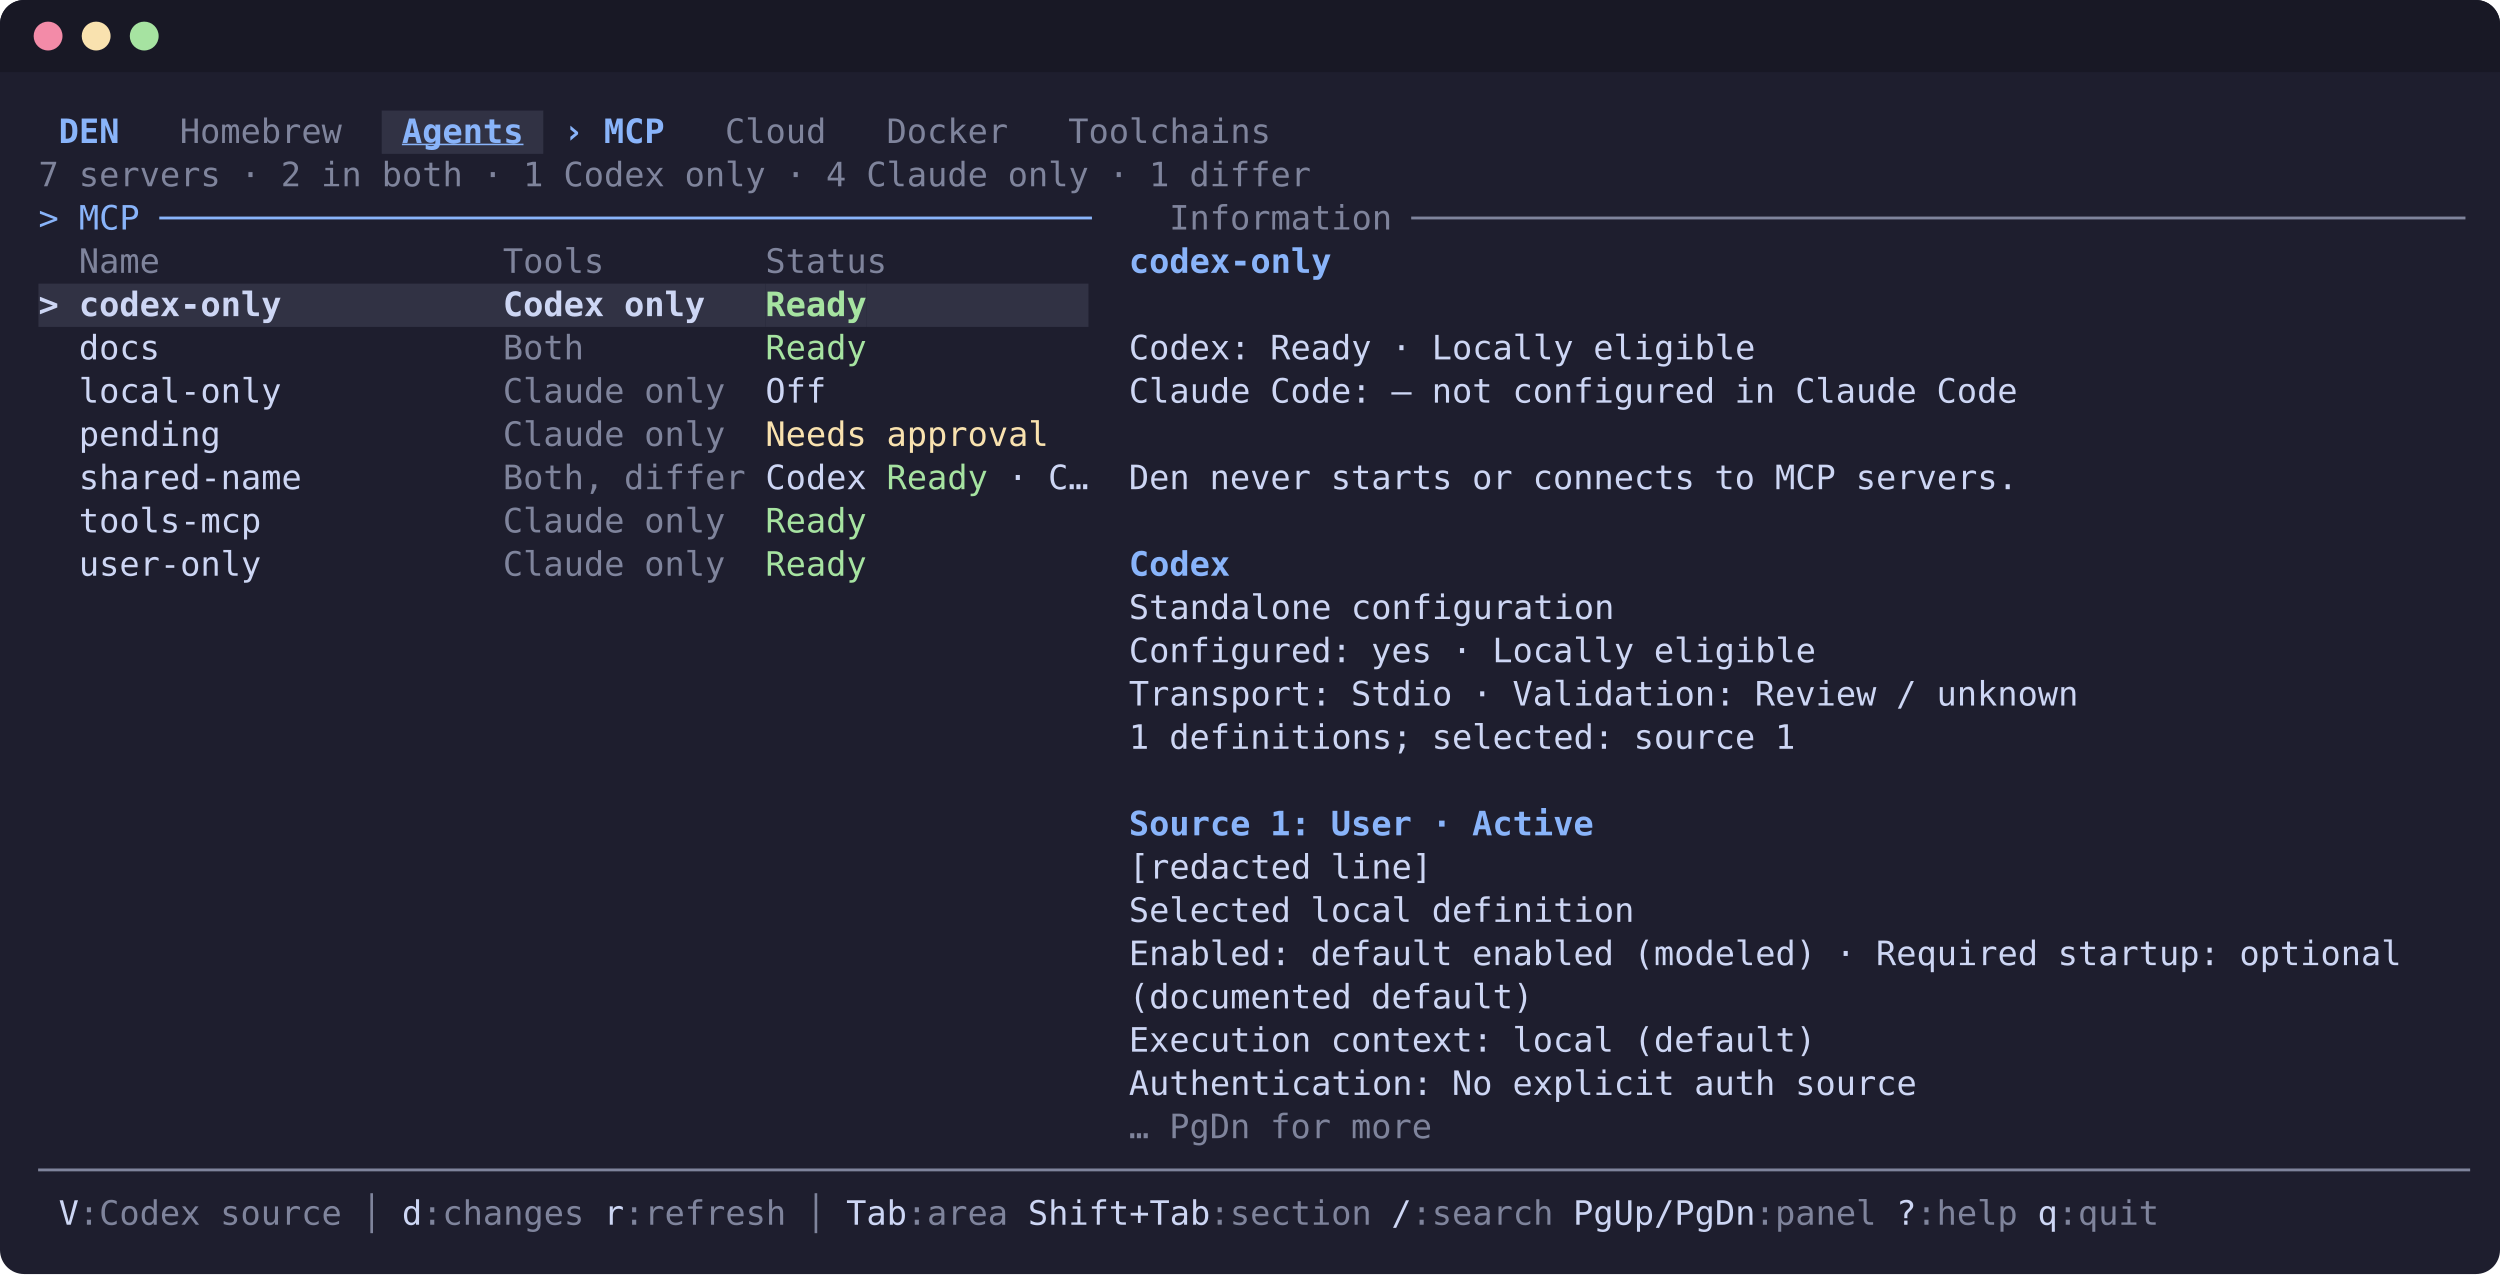
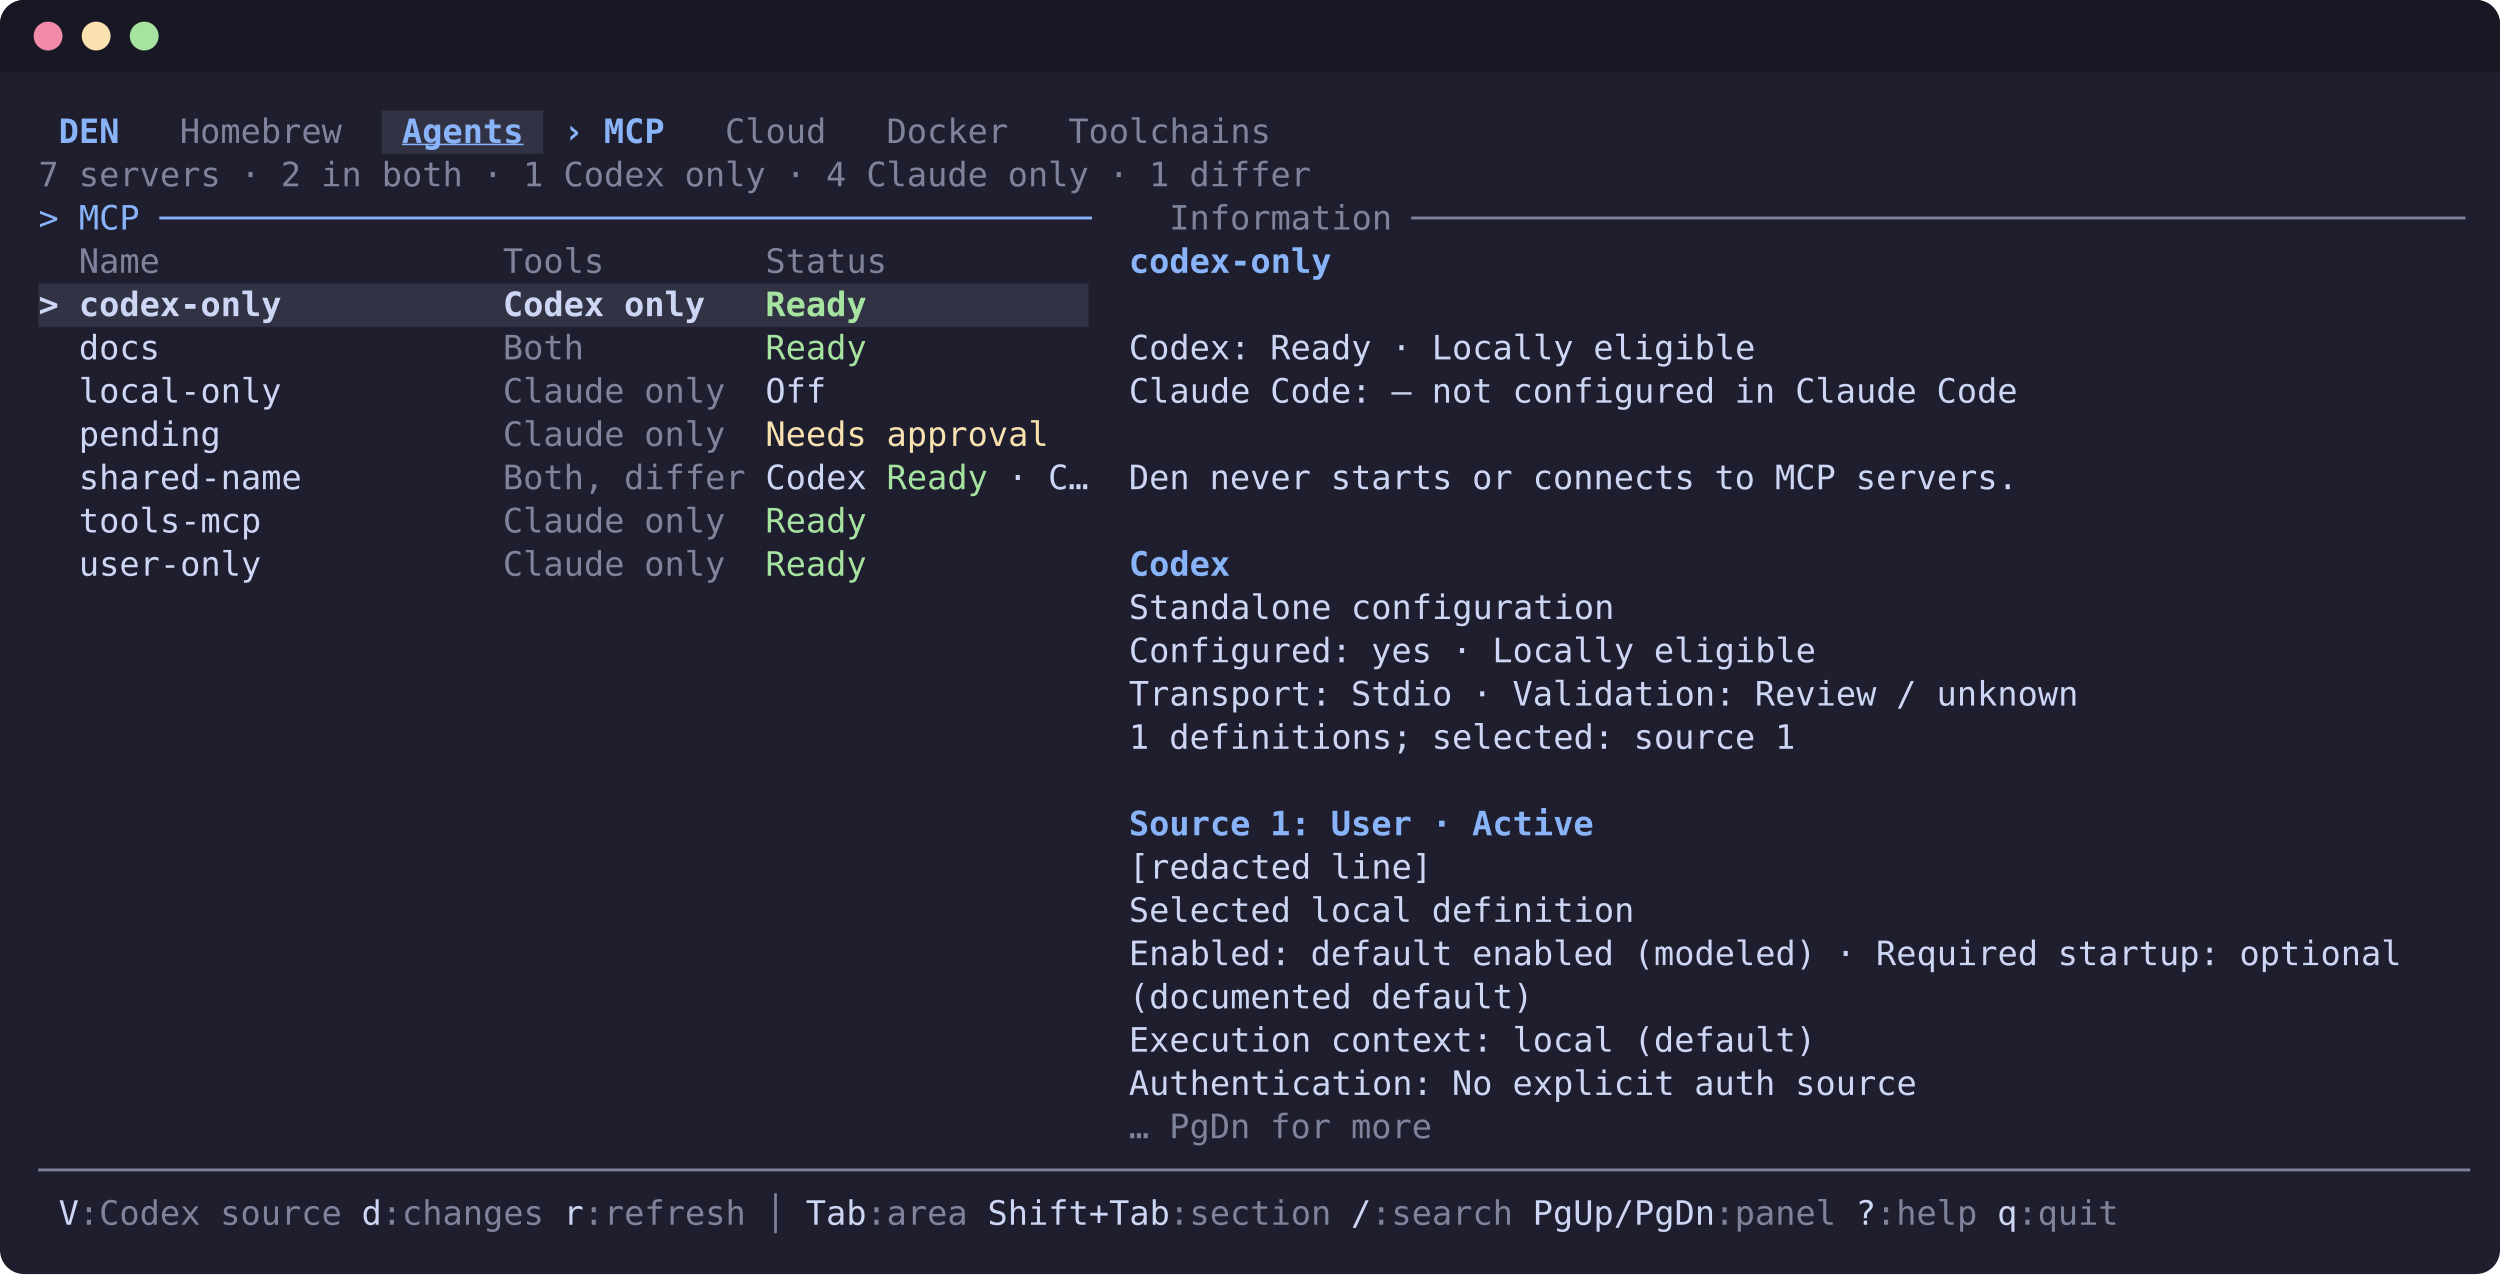
<svg xmlns="http://www.w3.org/2000/svg" width="1040" height="530" viewBox="0 0 1040 530">
  <rect width="100%" height="100%" rx="10" fill="#1e1e2e" />
  <path d="M0 10a10 10 0 0 1 10-10h1020a10 10 0 0 1 10 10v20h-1040z" fill="#181825" />
  <circle cx="20" cy="15" r="6" fill="#f38ba8" />
  <circle cx="40" cy="15" r="6" fill="#f9e2af" />
  <circle cx="60" cy="15" r="6" fill="#a6e3a1" />
  <g font-family="ui-monospace, SFMono-Regular, Menlo, Consolas, monospace" font-size="14" xml:space="preserve">
    <text x="24.4" y="59.5" fill="#89b4fa" textLength="25.2" lengthAdjust="spacingAndGlyphs" font-weight="bold">DEN</text>
    <text x="74.8" y="59.5" fill="#7f849c" textLength="67.2" lengthAdjust="spacingAndGlyphs">Homebrew</text>
    <rect x="158.8" y="46" width="67.2" height="18" fill="#313244" />
    <text x="167.2" y="59.5" fill="#89b4fa" textLength="50.4" lengthAdjust="spacingAndGlyphs" font-weight="bold" text-decoration="underline">Agents</text>
    <text x="234.4" y="59.5" fill="#89b4fa" textLength="8.4" lengthAdjust="spacingAndGlyphs" font-weight="bold">›</text>
    <text x="251.2" y="59.5" fill="#89b4fa" textLength="25.2" lengthAdjust="spacingAndGlyphs" font-weight="bold">MCP</text>
    <text x="301.6" y="59.5" fill="#7f849c" textLength="42" lengthAdjust="spacingAndGlyphs">Cloud</text>
    <text x="368.8" y="59.5" fill="#7f849c" textLength="50.4" lengthAdjust="spacingAndGlyphs">Docker</text>
    <text x="444.4" y="59.5" fill="#7f849c" textLength="84" lengthAdjust="spacingAndGlyphs">Toolchains</text>
    <text x="16" y="77.5" fill="#7f849c" textLength="8.4" lengthAdjust="spacingAndGlyphs">7</text>
    <text x="32.8" y="77.5" fill="#7f849c" textLength="58.8" lengthAdjust="spacingAndGlyphs">servers</text>
    <text x="100" y="77.5" fill="#7f849c" textLength="8.4" lengthAdjust="spacingAndGlyphs">·</text>
    <text x="116.8" y="77.5" fill="#7f849c" textLength="8.4" lengthAdjust="spacingAndGlyphs">2</text>
    <text x="133.6" y="77.5" fill="#7f849c" textLength="16.8" lengthAdjust="spacingAndGlyphs">in</text>
    <text x="158.8" y="77.5" fill="#7f849c" textLength="33.6" lengthAdjust="spacingAndGlyphs">both</text>
    <text x="200.8" y="77.5" fill="#7f849c" textLength="8.4" lengthAdjust="spacingAndGlyphs">·</text>
    <text x="217.6" y="77.5" fill="#7f849c" textLength="8.4" lengthAdjust="spacingAndGlyphs">1</text>
    <text x="234.4" y="77.5" fill="#7f849c" textLength="42" lengthAdjust="spacingAndGlyphs">Codex</text>
    <text x="284.8" y="77.5" fill="#7f849c" textLength="33.6" lengthAdjust="spacingAndGlyphs">only</text>
    <text x="326.8" y="77.5" fill="#7f849c" textLength="8.4" lengthAdjust="spacingAndGlyphs">·</text>
    <text x="343.6" y="77.5" fill="#7f849c" textLength="8.4" lengthAdjust="spacingAndGlyphs">4</text>
    <text x="360.4" y="77.5" fill="#7f849c" textLength="50.4" lengthAdjust="spacingAndGlyphs">Claude</text>
    <text x="419.2" y="77.5" fill="#7f849c" textLength="33.6" lengthAdjust="spacingAndGlyphs">only</text>
    <text x="461.2" y="77.5" fill="#7f849c" textLength="8.4" lengthAdjust="spacingAndGlyphs">·</text>
    <text x="478" y="77.5" fill="#7f849c" textLength="8.4" lengthAdjust="spacingAndGlyphs">1</text>
    <text x="494.8" y="77.5" fill="#7f849c" textLength="50.4" lengthAdjust="spacingAndGlyphs">differ</text>
    <text x="16" y="95.5" fill="#89b4fa" textLength="8.4" lengthAdjust="spacingAndGlyphs">&gt;</text>
    <text x="32.8" y="95.5" fill="#89b4fa" textLength="25.2" lengthAdjust="spacingAndGlyphs">MCP</text>
    <text x="66.4" y="95.5" fill="#89b4fa" textLength="386.4" lengthAdjust="spacingAndGlyphs">──────────────────────────────────────────────</text>
    <text x="486.4" y="95.5" fill="#7f849c" textLength="92.4" lengthAdjust="spacingAndGlyphs">Information</text>
    <text x="587.2" y="95.5" fill="#7f849c" textLength="436.8" lengthAdjust="spacingAndGlyphs">────────────────────────────────────────────────────</text>
    <text x="32.8" y="113.5" fill="#7f849c" textLength="33.6" lengthAdjust="spacingAndGlyphs">Name</text>
    <text x="209.2" y="113.5" fill="#7f849c" textLength="42" lengthAdjust="spacingAndGlyphs">Tools</text>
    <text x="318.4" y="113.5" fill="#7f849c" textLength="50.4" lengthAdjust="spacingAndGlyphs">Status</text>
    <text x="469.6" y="113.5" fill="#89b4fa" textLength="84" lengthAdjust="spacingAndGlyphs" font-weight="bold">codex-only</text>
    <rect x="16" y="118" width="302.4" height="18" fill="#313244" />
    <text x="16" y="131.5" fill="#cdd6f4" textLength="8.4" lengthAdjust="spacingAndGlyphs" font-weight="bold">&gt;</text>
    <text x="32.8" y="131.5" fill="#cdd6f4" textLength="84" lengthAdjust="spacingAndGlyphs" font-weight="bold">codex-only</text>
    <text x="209.2" y="131.5" fill="#cdd6f4" textLength="42" lengthAdjust="spacingAndGlyphs" font-weight="bold">Codex</text>
    <text x="259.6" y="131.5" fill="#cdd6f4" textLength="33.6" lengthAdjust="spacingAndGlyphs" font-weight="bold">only</text>
    <rect x="318.4" y="118" width="42" height="18" fill="#313244" />
    <text x="318.4" y="131.5" fill="#a6e3a1" textLength="42" lengthAdjust="spacingAndGlyphs" font-weight="bold">Ready</text>
    <rect x="360.4" y="118" width="92.4" height="18" fill="#313244" />
    <text x="32.8" y="149.5" fill="#cdd6f4" textLength="33.6" lengthAdjust="spacingAndGlyphs">docs</text>
    <text x="209.2" y="149.5" fill="#7f849c" textLength="33.6" lengthAdjust="spacingAndGlyphs">Both</text>
    <text x="318.4" y="149.5" fill="#a6e3a1" textLength="42" lengthAdjust="spacingAndGlyphs">Ready</text>
    <text x="469.6" y="149.5" fill="#cdd6f4" textLength="50.4" lengthAdjust="spacingAndGlyphs">Codex:</text>
    <text x="528.4" y="149.5" fill="#cdd6f4" textLength="42" lengthAdjust="spacingAndGlyphs">Ready</text>
    <text x="578.8" y="149.5" fill="#cdd6f4" textLength="8.4" lengthAdjust="spacingAndGlyphs">·</text>
    <text x="595.6" y="149.5" fill="#cdd6f4" textLength="58.8" lengthAdjust="spacingAndGlyphs">Locally</text>
    <text x="662.8" y="149.5" fill="#cdd6f4" textLength="67.2" lengthAdjust="spacingAndGlyphs">eligible</text>
    <text x="32.8" y="167.5" fill="#cdd6f4" textLength="84" lengthAdjust="spacingAndGlyphs">local-only</text>
    <text x="209.2" y="167.5" fill="#7f849c" textLength="50.4" lengthAdjust="spacingAndGlyphs">Claude</text>
    <text x="268" y="167.5" fill="#7f849c" textLength="33.6" lengthAdjust="spacingAndGlyphs">only</text>
    <text x="318.4" y="167.5" fill="#cdd6f4" textLength="25.2" lengthAdjust="spacingAndGlyphs">Off</text>
    <text x="469.6" y="167.5" fill="#cdd6f4" textLength="50.4" lengthAdjust="spacingAndGlyphs">Claude</text>
    <text x="528.4" y="167.5" fill="#cdd6f4" textLength="42" lengthAdjust="spacingAndGlyphs">Code:</text>
    <text x="578.8" y="167.5" fill="#cdd6f4" textLength="8.4" lengthAdjust="spacingAndGlyphs">—</text>
    <text x="595.6" y="167.5" fill="#cdd6f4" textLength="25.2" lengthAdjust="spacingAndGlyphs">not</text>
    <text x="629.2" y="167.5" fill="#cdd6f4" textLength="84" lengthAdjust="spacingAndGlyphs">configured</text>
    <text x="721.6" y="167.5" fill="#cdd6f4" textLength="16.8" lengthAdjust="spacingAndGlyphs">in</text>
    <text x="746.8" y="167.5" fill="#cdd6f4" textLength="50.4" lengthAdjust="spacingAndGlyphs">Claude</text>
    <text x="805.6" y="167.5" fill="#cdd6f4" textLength="33.6" lengthAdjust="spacingAndGlyphs">Code</text>
    <text x="32.8" y="185.5" fill="#cdd6f4" textLength="58.8" lengthAdjust="spacingAndGlyphs">pending</text>
    <text x="209.2" y="185.5" fill="#7f849c" textLength="50.4" lengthAdjust="spacingAndGlyphs">Claude</text>
    <text x="268" y="185.5" fill="#7f849c" textLength="33.6" lengthAdjust="spacingAndGlyphs">only</text>
    <text x="318.4" y="185.5" fill="#f9e2af" textLength="42" lengthAdjust="spacingAndGlyphs">Needs</text>
    <text x="368.8" y="185.5" fill="#f9e2af" textLength="67.2" lengthAdjust="spacingAndGlyphs">approval</text>
    <text x="32.8" y="203.5" fill="#cdd6f4" textLength="92.4" lengthAdjust="spacingAndGlyphs">shared-name</text>
    <text x="209.2" y="203.5" fill="#7f849c" textLength="42" lengthAdjust="spacingAndGlyphs">Both,</text>
    <text x="259.6" y="203.5" fill="#7f849c" textLength="50.4" lengthAdjust="spacingAndGlyphs">differ</text>
    <text x="318.4" y="203.5" fill="#cdd6f4" textLength="42" lengthAdjust="spacingAndGlyphs">Codex</text>
    <text x="368.8" y="203.5" fill="#a6e3a1" textLength="42" lengthAdjust="spacingAndGlyphs">Ready</text>
    <text x="419.2" y="203.5" fill="#cdd6f4" textLength="8.4" lengthAdjust="spacingAndGlyphs">·</text>
    <text x="436" y="203.5" fill="#cdd6f4" textLength="16.8" lengthAdjust="spacingAndGlyphs">C…</text>
    <text x="469.6" y="203.5" fill="#cdd6f4" textLength="25.2" lengthAdjust="spacingAndGlyphs">Den</text>
    <text x="503.2" y="203.5" fill="#cdd6f4" textLength="42" lengthAdjust="spacingAndGlyphs">never</text>
    <text x="553.6" y="203.5" fill="#cdd6f4" textLength="50.4" lengthAdjust="spacingAndGlyphs">starts</text>
    <text x="612.4" y="203.5" fill="#cdd6f4" textLength="16.8" lengthAdjust="spacingAndGlyphs">or</text>
    <text x="637.6" y="203.5" fill="#cdd6f4" textLength="67.2" lengthAdjust="spacingAndGlyphs">connects</text>
    <text x="713.2" y="203.5" fill="#cdd6f4" textLength="16.8" lengthAdjust="spacingAndGlyphs">to</text>
    <text x="738.4" y="203.5" fill="#cdd6f4" textLength="25.2" lengthAdjust="spacingAndGlyphs">MCP</text>
    <text x="772" y="203.5" fill="#cdd6f4" textLength="67.2" lengthAdjust="spacingAndGlyphs">servers.</text>
    <text x="32.8" y="221.5" fill="#cdd6f4" textLength="75.6" lengthAdjust="spacingAndGlyphs">tools-mcp</text>
    <text x="209.2" y="221.5" fill="#7f849c" textLength="50.4" lengthAdjust="spacingAndGlyphs">Claude</text>
    <text x="268" y="221.5" fill="#7f849c" textLength="33.6" lengthAdjust="spacingAndGlyphs">only</text>
    <text x="318.4" y="221.5" fill="#a6e3a1" textLength="42" lengthAdjust="spacingAndGlyphs">Ready</text>
    <text x="32.8" y="239.5" fill="#cdd6f4" textLength="75.6" lengthAdjust="spacingAndGlyphs">user-only</text>
    <text x="209.2" y="239.5" fill="#7f849c" textLength="50.4" lengthAdjust="spacingAndGlyphs">Claude</text>
    <text x="268" y="239.5" fill="#7f849c" textLength="33.6" lengthAdjust="spacingAndGlyphs">only</text>
    <text x="318.4" y="239.5" fill="#a6e3a1" textLength="42" lengthAdjust="spacingAndGlyphs">Ready</text>
    <text x="469.6" y="239.5" fill="#89b4fa" textLength="42" lengthAdjust="spacingAndGlyphs" font-weight="bold">Codex</text>
    <text x="469.6" y="257.5" fill="#cdd6f4" textLength="84" lengthAdjust="spacingAndGlyphs">Standalone</text>
    <text x="562" y="257.5" fill="#cdd6f4" textLength="109.2" lengthAdjust="spacingAndGlyphs">configuration</text>
    <text x="469.6" y="275.5" fill="#cdd6f4" textLength="92.4" lengthAdjust="spacingAndGlyphs">Configured:</text>
    <text x="570.4" y="275.5" fill="#cdd6f4" textLength="25.2" lengthAdjust="spacingAndGlyphs">yes</text>
    <text x="604" y="275.5" fill="#cdd6f4" textLength="8.4" lengthAdjust="spacingAndGlyphs">·</text>
    <text x="620.8" y="275.5" fill="#cdd6f4" textLength="58.8" lengthAdjust="spacingAndGlyphs">Locally</text>
    <text x="688" y="275.5" fill="#cdd6f4" textLength="67.2" lengthAdjust="spacingAndGlyphs">eligible</text>
    <text x="469.6" y="293.5" fill="#cdd6f4" textLength="84" lengthAdjust="spacingAndGlyphs">Transport:</text>
    <text x="562" y="293.5" fill="#cdd6f4" textLength="42" lengthAdjust="spacingAndGlyphs">Stdio</text>
    <text x="612.4" y="293.5" fill="#cdd6f4" textLength="8.4" lengthAdjust="spacingAndGlyphs">·</text>
    <text x="629.2" y="293.5" fill="#cdd6f4" textLength="92.4" lengthAdjust="spacingAndGlyphs">Validation:</text>
    <text x="730" y="293.5" fill="#cdd6f4" textLength="50.4" lengthAdjust="spacingAndGlyphs">Review</text>
    <text x="788.8" y="293.5" fill="#cdd6f4" textLength="8.4" lengthAdjust="spacingAndGlyphs">/</text>
    <text x="805.6" y="293.5" fill="#cdd6f4" textLength="58.8" lengthAdjust="spacingAndGlyphs">unknown</text>
    <text x="469.6" y="311.5" fill="#cdd6f4" textLength="8.4" lengthAdjust="spacingAndGlyphs">1</text>
    <text x="486.4" y="311.5" fill="#cdd6f4" textLength="100.8" lengthAdjust="spacingAndGlyphs">definitions;</text>
    <text x="595.6" y="311.5" fill="#cdd6f4" textLength="75.6" lengthAdjust="spacingAndGlyphs">selected:</text>
    <text x="679.6" y="311.5" fill="#cdd6f4" textLength="50.4" lengthAdjust="spacingAndGlyphs">source</text>
    <text x="738.4" y="311.5" fill="#cdd6f4" textLength="8.4" lengthAdjust="spacingAndGlyphs">1</text>
    <text x="469.6" y="347.5" fill="#89b4fa" textLength="50.4" lengthAdjust="spacingAndGlyphs" font-weight="bold">Source</text>
    <text x="528.4" y="347.5" fill="#89b4fa" textLength="16.8" lengthAdjust="spacingAndGlyphs" font-weight="bold">1:</text>
    <text x="553.6" y="347.5" fill="#89b4fa" textLength="33.6" lengthAdjust="spacingAndGlyphs" font-weight="bold">User</text>
    <text x="595.6" y="347.5" fill="#89b4fa" textLength="8.4" lengthAdjust="spacingAndGlyphs" font-weight="bold">·</text>
    <text x="612.4" y="347.5" fill="#89b4fa" textLength="50.4" lengthAdjust="spacingAndGlyphs" font-weight="bold">Active</text>
    <text x="469.6" y="365.5" fill="#cdd6f4" textLength="75.6" lengthAdjust="spacingAndGlyphs">[redacted</text>
    <text x="553.6" y="365.5" fill="#cdd6f4" textLength="42" lengthAdjust="spacingAndGlyphs">line]</text>
    <text x="469.6" y="383.5" fill="#cdd6f4" textLength="67.2" lengthAdjust="spacingAndGlyphs">Selected</text>
    <text x="545.2" y="383.5" fill="#cdd6f4" textLength="42" lengthAdjust="spacingAndGlyphs">local</text>
    <text x="595.6" y="383.5" fill="#cdd6f4" textLength="84" lengthAdjust="spacingAndGlyphs">definition</text>
    <text x="469.6" y="401.5" fill="#cdd6f4" textLength="67.2" lengthAdjust="spacingAndGlyphs">Enabled:</text>
    <text x="545.2" y="401.5" fill="#cdd6f4" textLength="58.8" lengthAdjust="spacingAndGlyphs">default</text>
    <text x="612.4" y="401.5" fill="#cdd6f4" textLength="58.8" lengthAdjust="spacingAndGlyphs">enabled</text>
    <text x="679.6" y="401.5" fill="#cdd6f4" textLength="75.6" lengthAdjust="spacingAndGlyphs">(modeled)</text>
    <text x="763.6" y="401.5" fill="#cdd6f4" textLength="8.4" lengthAdjust="spacingAndGlyphs">·</text>
    <text x="780.4" y="401.5" fill="#cdd6f4" textLength="67.2" lengthAdjust="spacingAndGlyphs">Required</text>
    <text x="856" y="401.5" fill="#cdd6f4" textLength="67.2" lengthAdjust="spacingAndGlyphs">startup:</text>
    <text x="931.6" y="401.5" fill="#cdd6f4" textLength="67.2" lengthAdjust="spacingAndGlyphs">optional</text>
    <text x="469.6" y="419.5" fill="#cdd6f4" textLength="92.4" lengthAdjust="spacingAndGlyphs">(documented</text>
    <text x="570.4" y="419.5" fill="#cdd6f4" textLength="67.2" lengthAdjust="spacingAndGlyphs">default)</text>
    <text x="469.6" y="437.5" fill="#cdd6f4" textLength="75.6" lengthAdjust="spacingAndGlyphs">Execution</text>
    <text x="553.6" y="437.5" fill="#cdd6f4" textLength="67.2" lengthAdjust="spacingAndGlyphs">context:</text>
    <text x="629.2" y="437.5" fill="#cdd6f4" textLength="42" lengthAdjust="spacingAndGlyphs">local</text>
    <text x="679.6" y="437.5" fill="#cdd6f4" textLength="75.6" lengthAdjust="spacingAndGlyphs">(default)</text>
    <text x="469.6" y="455.5" fill="#cdd6f4" textLength="126" lengthAdjust="spacingAndGlyphs">Authentication:</text>
    <text x="604" y="455.5" fill="#cdd6f4" textLength="16.8" lengthAdjust="spacingAndGlyphs">No</text>
    <text x="629.2" y="455.5" fill="#cdd6f4" textLength="67.2" lengthAdjust="spacingAndGlyphs">explicit</text>
    <text x="704.8" y="455.5" fill="#cdd6f4" textLength="33.6" lengthAdjust="spacingAndGlyphs">auth</text>
    <text x="746.8" y="455.5" fill="#cdd6f4" textLength="50.4" lengthAdjust="spacingAndGlyphs">source</text>
    <text x="469.6" y="473.5" fill="#7f849c" textLength="8.4" lengthAdjust="spacingAndGlyphs">…</text>
    <text x="486.4" y="473.5" fill="#7f849c" textLength="33.6" lengthAdjust="spacingAndGlyphs">PgDn</text>
    <text x="528.4" y="473.5" fill="#7f849c" textLength="25.2" lengthAdjust="spacingAndGlyphs">for</text>
    <text x="562" y="473.5" fill="#7f849c" textLength="33.6" lengthAdjust="spacingAndGlyphs">more</text>
    <text x="16" y="491.5" fill="#7f849c" textLength="1008" lengthAdjust="spacingAndGlyphs">────────────────────────────────────────────────────────────────────────────────────────────────────────────────────────</text>
    <text x="24.4" y="509.5" fill="#cdd6f4" textLength="8.4" lengthAdjust="spacingAndGlyphs">V</text>
    <text x="32.8" y="509.5" fill="#7f849c" textLength="50.4" lengthAdjust="spacingAndGlyphs">:Codex</text>
    <text x="91.6" y="509.5" fill="#7f849c" textLength="50.4" lengthAdjust="spacingAndGlyphs">source</text>
-     <text x="150.4" y="509.5" fill="#7f849c" textLength="8.4" lengthAdjust="spacingAndGlyphs">│</text>
-     <text x="167.2" y="509.5" fill="#cdd6f4" textLength="8.4" lengthAdjust="spacingAndGlyphs">d</text>
-     <text x="175.6" y="509.5" fill="#7f849c" textLength="67.2" lengthAdjust="spacingAndGlyphs">:changes</text>
-     <text x="251.2" y="509.5" fill="#cdd6f4" textLength="8.4" lengthAdjust="spacingAndGlyphs">r</text>
-     <text x="259.6" y="509.5" fill="#7f849c" textLength="67.2" lengthAdjust="spacingAndGlyphs">:refresh</text>
-     <text x="335.2" y="509.5" fill="#7f849c" textLength="8.4" lengthAdjust="spacingAndGlyphs">│</text>
-     <text x="352" y="509.5" fill="#cdd6f4" textLength="25.2" lengthAdjust="spacingAndGlyphs">Tab</text>
-     <text x="377.2" y="509.5" fill="#7f849c" textLength="42" lengthAdjust="spacingAndGlyphs">:area</text>
-     <text x="427.6" y="509.5" fill="#cdd6f4" textLength="75.6" lengthAdjust="spacingAndGlyphs">Shift+Tab</text>
-     <text x="503.2" y="509.5" fill="#7f849c" textLength="67.2" lengthAdjust="spacingAndGlyphs">:section</text>
-     <text x="578.8" y="509.5" fill="#cdd6f4" textLength="8.4" lengthAdjust="spacingAndGlyphs">/</text>
-     <text x="587.2" y="509.5" fill="#7f849c" textLength="58.8" lengthAdjust="spacingAndGlyphs">:search</text>
-     <text x="654.4" y="509.5" fill="#cdd6f4" textLength="75.6" lengthAdjust="spacingAndGlyphs">PgUp/PgDn</text>
-     <text x="730" y="509.5" fill="#7f849c" textLength="50.4" lengthAdjust="spacingAndGlyphs">:panel</text>
-     <text x="788.8" y="509.5" fill="#cdd6f4" textLength="8.4" lengthAdjust="spacingAndGlyphs">?</text>
-     <text x="797.2" y="509.5" fill="#7f849c" textLength="42" lengthAdjust="spacingAndGlyphs">:help</text>
-     <text x="847.6" y="509.5" fill="#cdd6f4" textLength="8.4" lengthAdjust="spacingAndGlyphs">q</text>
-     <text x="856" y="509.5" fill="#7f849c" textLength="42" lengthAdjust="spacingAndGlyphs">:quit</text>
+     <text x="150.4" y="509.5" fill="#cdd6f4" textLength="8.4" lengthAdjust="spacingAndGlyphs">d</text>
+     <text x="158.8" y="509.5" fill="#7f849c" textLength="67.2" lengthAdjust="spacingAndGlyphs">:changes</text>
+     <text x="234.4" y="509.5" fill="#cdd6f4" textLength="8.4" lengthAdjust="spacingAndGlyphs">r</text>
+     <text x="242.8" y="509.5" fill="#7f849c" textLength="67.2" lengthAdjust="spacingAndGlyphs">:refresh</text>
+     <text x="318.4" y="509.5" fill="#7f849c" textLength="8.4" lengthAdjust="spacingAndGlyphs">│</text>
+     <text x="335.2" y="509.5" fill="#cdd6f4" textLength="25.2" lengthAdjust="spacingAndGlyphs">Tab</text>
+     <text x="360.4" y="509.5" fill="#7f849c" textLength="42" lengthAdjust="spacingAndGlyphs">:area</text>
+     <text x="410.8" y="509.5" fill="#cdd6f4" textLength="75.6" lengthAdjust="spacingAndGlyphs">Shift+Tab</text>
+     <text x="486.4" y="509.5" fill="#7f849c" textLength="67.2" lengthAdjust="spacingAndGlyphs">:section</text>
+     <text x="562" y="509.5" fill="#cdd6f4" textLength="8.4" lengthAdjust="spacingAndGlyphs">/</text>
+     <text x="570.4" y="509.5" fill="#7f849c" textLength="58.8" lengthAdjust="spacingAndGlyphs">:search</text>
+     <text x="637.6" y="509.5" fill="#cdd6f4" textLength="75.6" lengthAdjust="spacingAndGlyphs">PgUp/PgDn</text>
+     <text x="713.2" y="509.5" fill="#7f849c" textLength="50.4" lengthAdjust="spacingAndGlyphs">:panel</text>
+     <text x="772" y="509.5" fill="#cdd6f4" textLength="8.4" lengthAdjust="spacingAndGlyphs">?</text>
+     <text x="780.4" y="509.5" fill="#7f849c" textLength="42" lengthAdjust="spacingAndGlyphs">:help</text>
+     <text x="830.8" y="509.5" fill="#cdd6f4" textLength="8.4" lengthAdjust="spacingAndGlyphs">q</text>
+     <text x="839.2" y="509.5" fill="#7f849c" textLength="42" lengthAdjust="spacingAndGlyphs">:quit</text>
  </g>
</svg>
